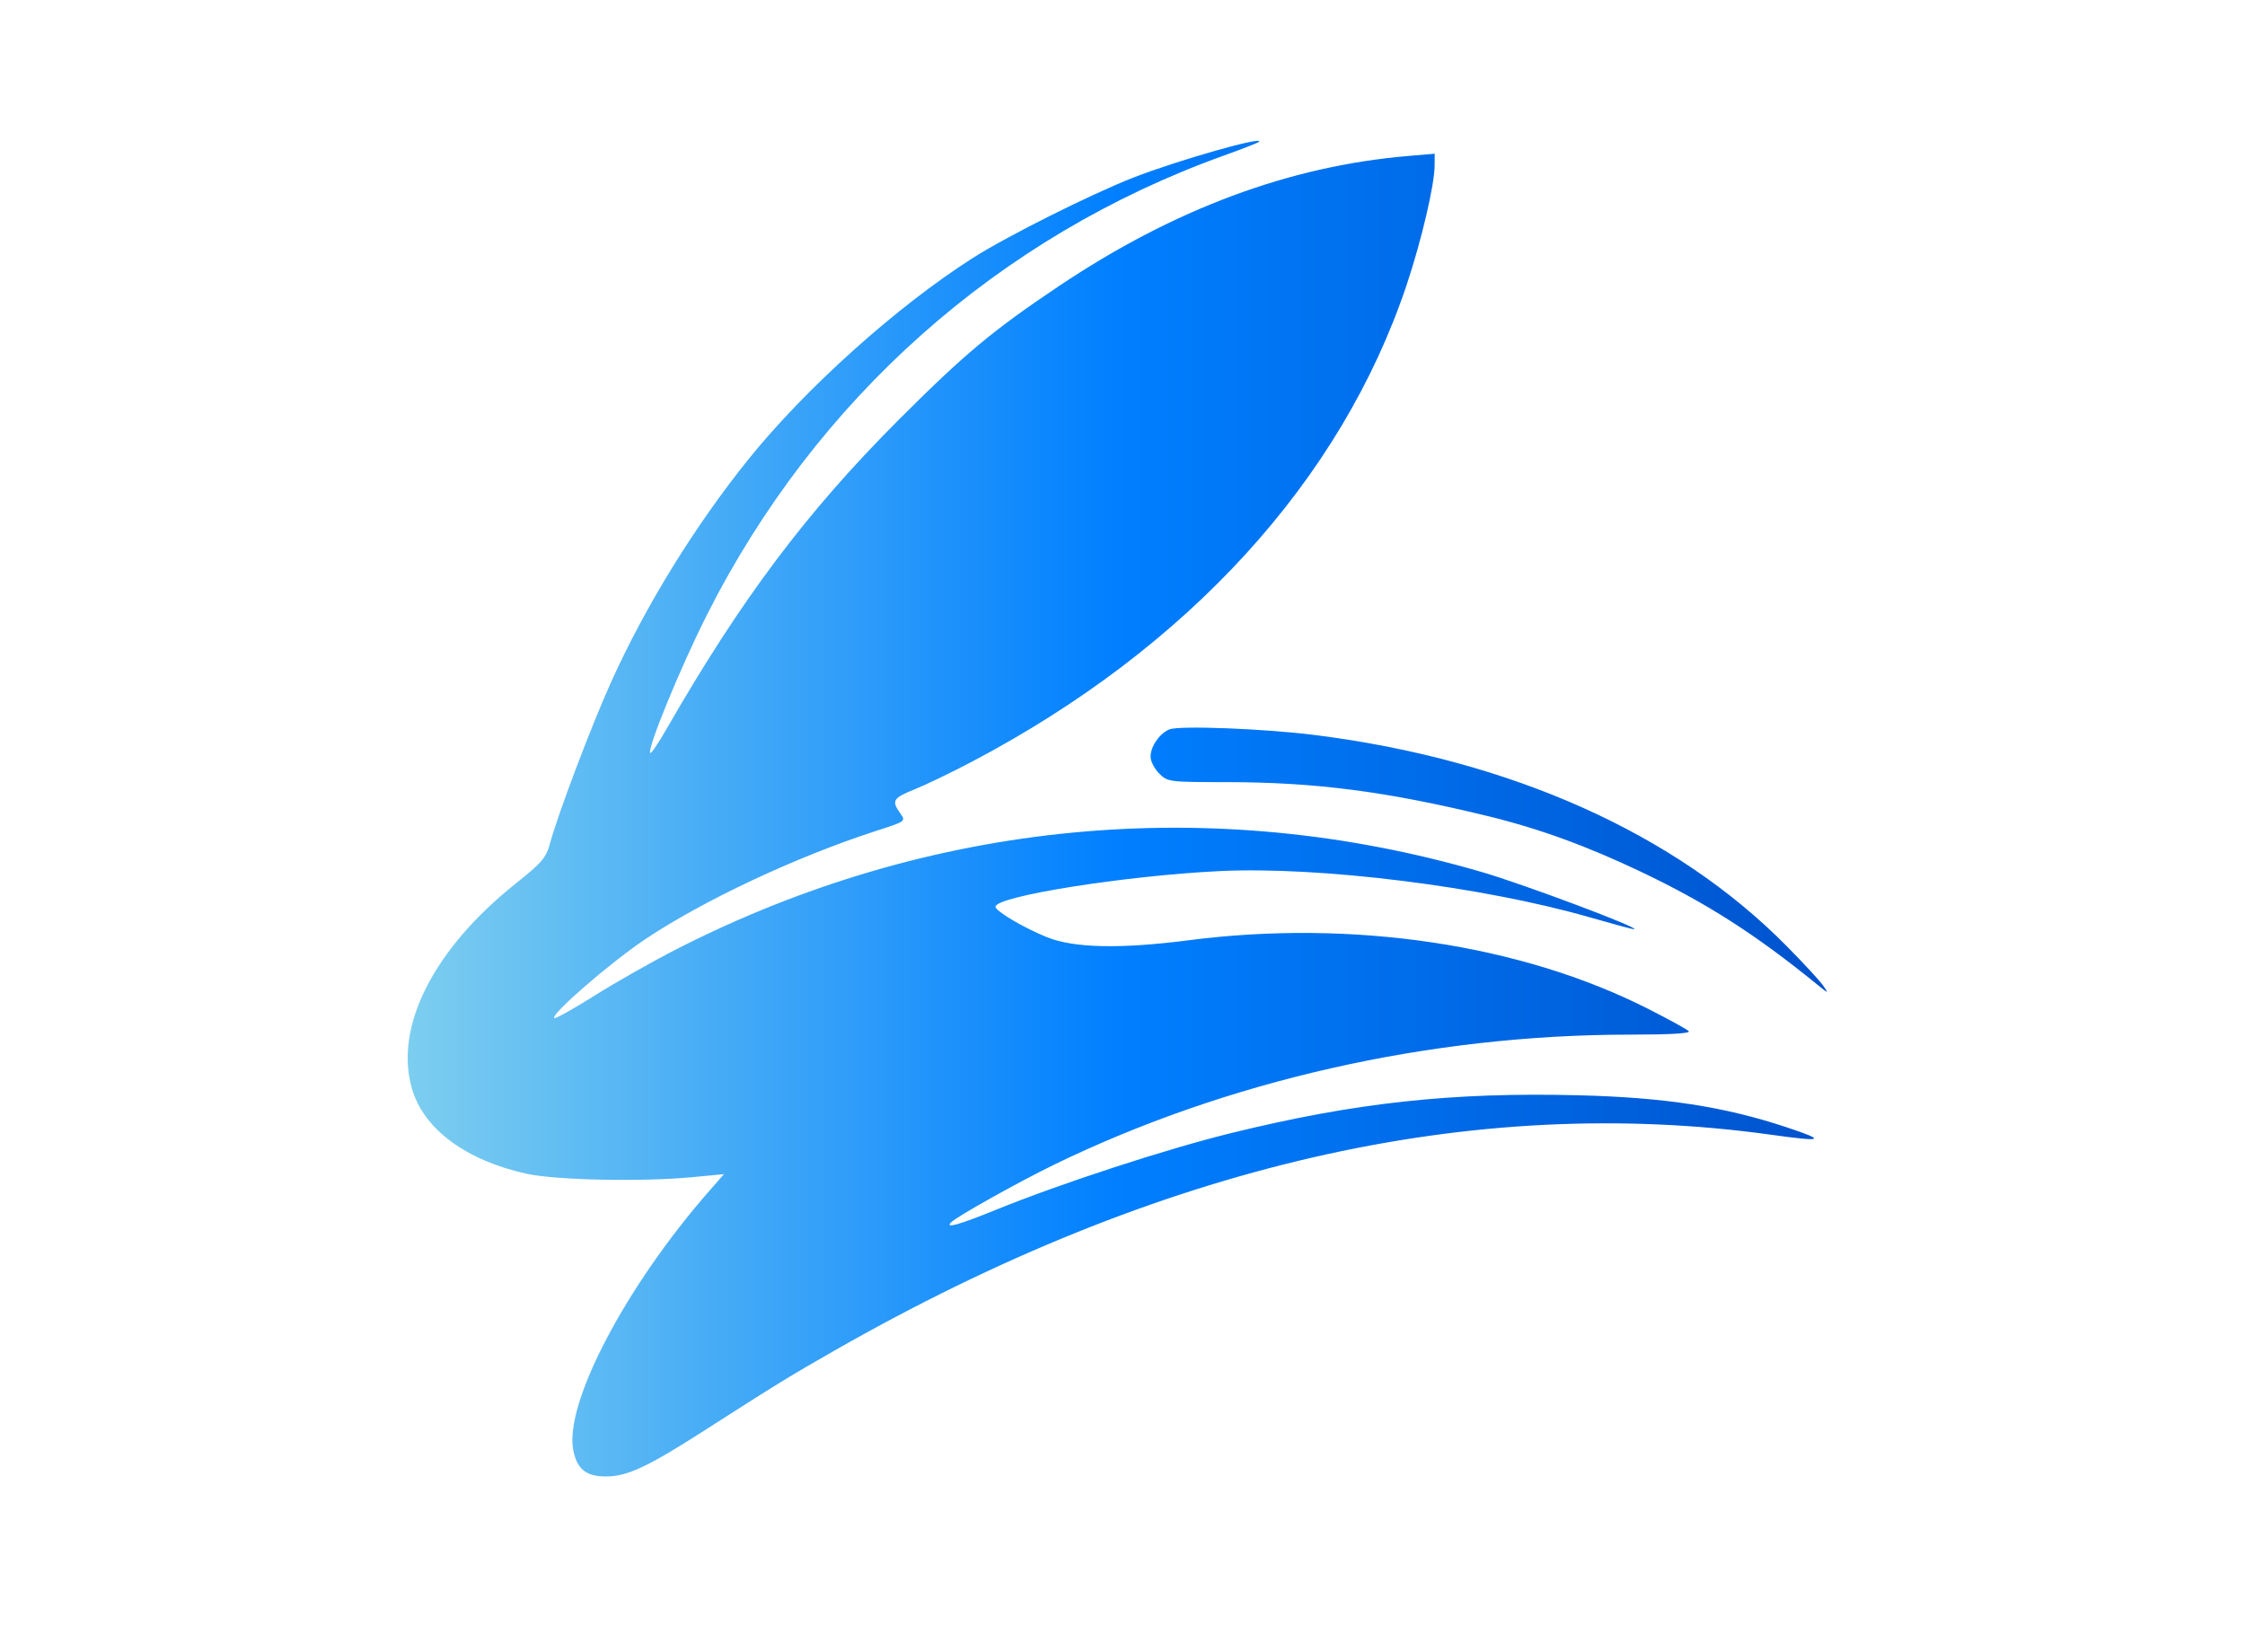
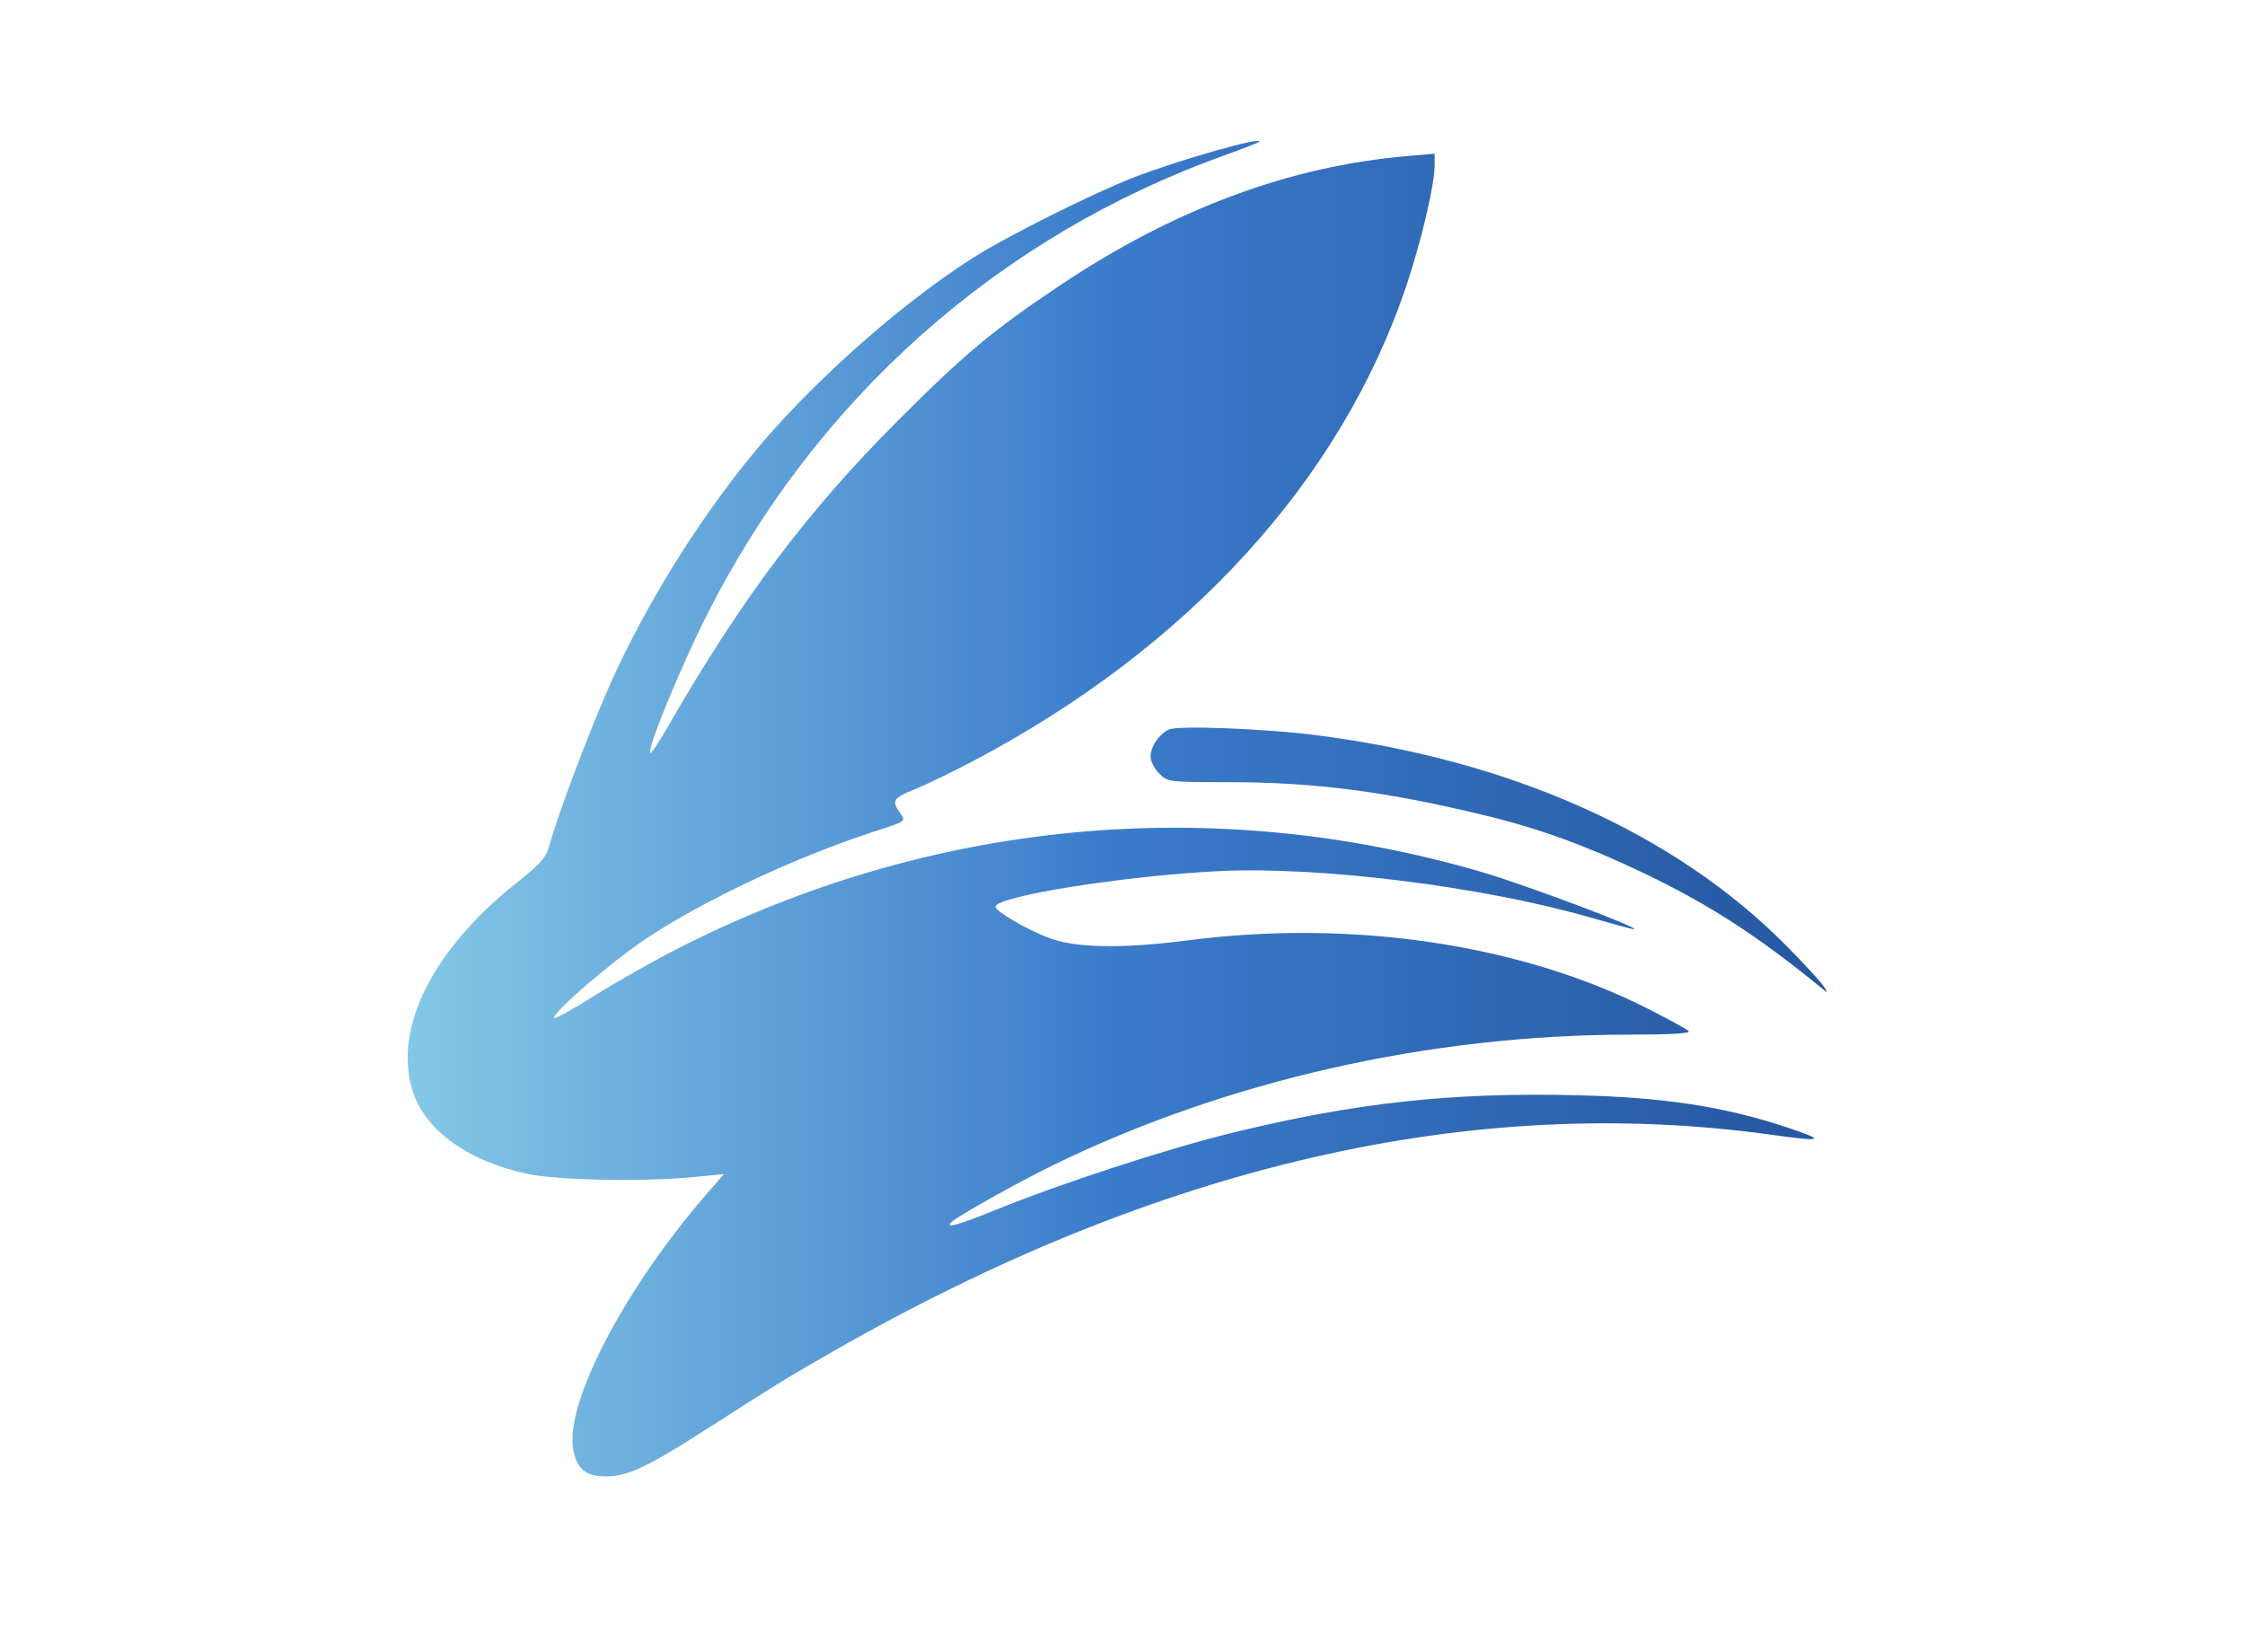
<svg xmlns="http://www.w3.org/2000/svg" id="svg" version="1.1" width="640" height="471" viewBox="0 0 640 471">
  <defs>
    <linearGradient id="gradient" x1="0%" y1="50%" x2="100%" y2="50%">
-       <stop offset="0%" style="stop-color:#7ecfef;stop-opacity:1" />
-       <stop offset="50%" style="stop-color:#007FFF;stop-opacity:1" />
-       <stop offset="100%" style="stop-color:#0052cc;stop-opacity:1" />
+       <stop offset="0%" style="stop-color:#85c8e6;stop-opacity:1" />
+       <stop offset="50%" style="stop-color:#3a7bcb;stop-opacity:1" />
+       <stop offset="100%" style="stop-color:#26569f;stop-opacity:1" />
    </linearGradient>
  </defs>
  <path d="M358.864 40.470 C 358.605 40.728,354.143 42.467,348.947 44.334 C 284.621 67.446,232.573 113.729,201.443 175.500 C 193.895 190.478,184.375 213.708,185.375 214.708 C 185.621 214.954,187.715 211.857,190.030 207.827 C 211.190 170.984,229.863 146.093,255.968 119.933 C 274.854 101.008,282.998 94.207,302.034 81.466 C 334.671 59.621,367.531 47.376,401.250 44.492 L 409.000 43.829 408.984 47.165 C 408.958 52.704,405.255 68.515,401.010 81.213 C 382.392 136.898,338.799 184.709,277.000 217.224 C 271.225 220.263,263.913 223.788,260.750 225.058 C 254.629 227.517,254.126 228.307,256.511 231.712 C 258.282 234.241,258.484 234.089,249.500 237.002 C 226.868 244.341,200.420 256.771,183.918 267.825 C 173.918 274.522,156.961 289.225,158.000 290.296 C 158.275 290.579,163.450 287.694,169.500 283.883 C 175.550 280.073,186.125 274.083,193.000 270.573 C 264.905 233.856,345.414 226.155,422.387 248.633 C 434.634 252.210,468.194 264.823,465.830 264.961 C 465.461 264.982,459.741 263.440,453.118 261.534 C 422.666 252.769,376.068 246.967,347.500 248.384 C 320.590 249.719,284.052 255.527,283.798 258.510 C 283.694 259.727,291.796 264.541,298.477 267.231 C 306.163 270.326,319.360 270.612,338.812 268.103 C 385.602 262.070,433.627 269.250,469.963 287.712 C 475.721 290.638,480.874 293.474,481.416 294.016 C 482.061 294.661,476.225 295.004,464.450 295.010 C 407.520 295.043,349.853 308.084,300.500 332.086 C 290.412 336.992,272.833 346.834,271.147 348.519 C 269.278 350.389,273.301 349.263,283.966 344.933 C 302.548 337.389,332.479 327.629,351.000 323.074 C 386.266 314.400,413.893 311.393,450.000 312.298 C 474.559 312.914,491.602 315.535,509.306 321.421 C 520.784 325.236,519.954 325.640,504.924 323.552 C 419.615 311.701,330.506 332.225,238.000 385.033 C 224.991 392.460,221.855 394.386,200.762 407.913 C 184.591 418.282,178.817 420.978,172.750 420.990 C 167.060 421.002,164.441 418.869,163.413 413.387 C 160.912 400.055,178.394 366.762,202.136 339.644 L 206.387 334.788 197.443 335.644 C 183.073 337.019,158.519 336.519,150.152 334.681 C 132.833 330.876,120.785 321.947,117.439 310.437 C 112.326 292.850,123.492 270.717,146.912 252.015 C 154.528 245.934,155.702 244.562,156.798 240.464 C 158.983 232.296,168.599 206.900,174.208 194.482 C 184.044 172.710,197.989 150.083,213.332 131.000 C 229.597 110.770,255.612 87.415,277.277 73.590 C 286.990 67.393,310.855 55.436,323.062 50.653 C 335.623 45.730,360.750 38.583,358.864 40.470 M375.000 209.596 C 430.712 216.655,477.541 237.609,509.241 269.661 C 514.049 274.523,518.765 279.625,519.721 281.000 C 521.404 283.419,521.347 283.408,517.980 280.669 C 500.484 266.434,486.556 257.516,468.000 248.668 C 452.323 241.193,438.766 236.261,424.000 232.663 C 395.297 225.667,374.955 223.024,349.705 223.010 C 333.212 223.000,332.865 222.956,330.455 220.545 C 329.105 219.195,328.000 217.046,328.000 215.768 C 328.000 212.845,330.558 209.125,333.357 207.978 C 336.189 206.817,360.536 207.763,375.000 209.596" fill="url(#gradient)" fill-rule="evenodd" />
</svg>
